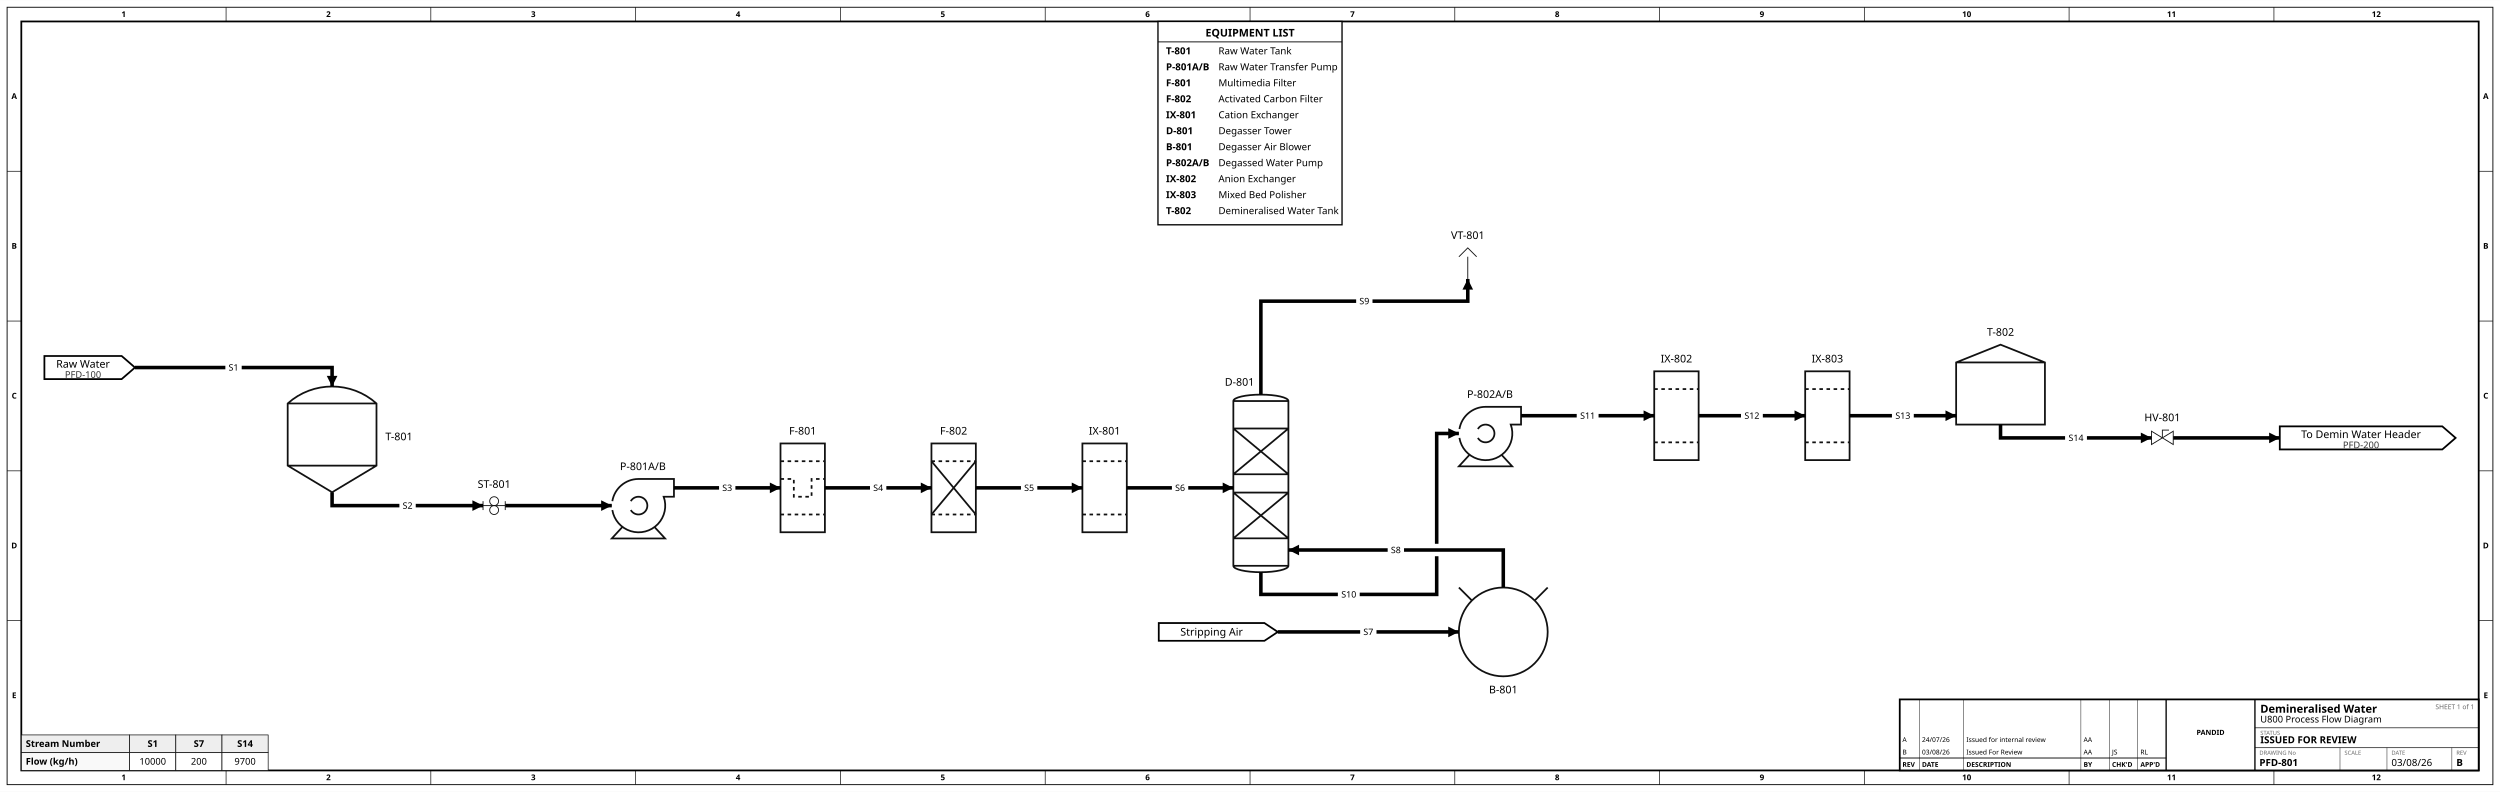
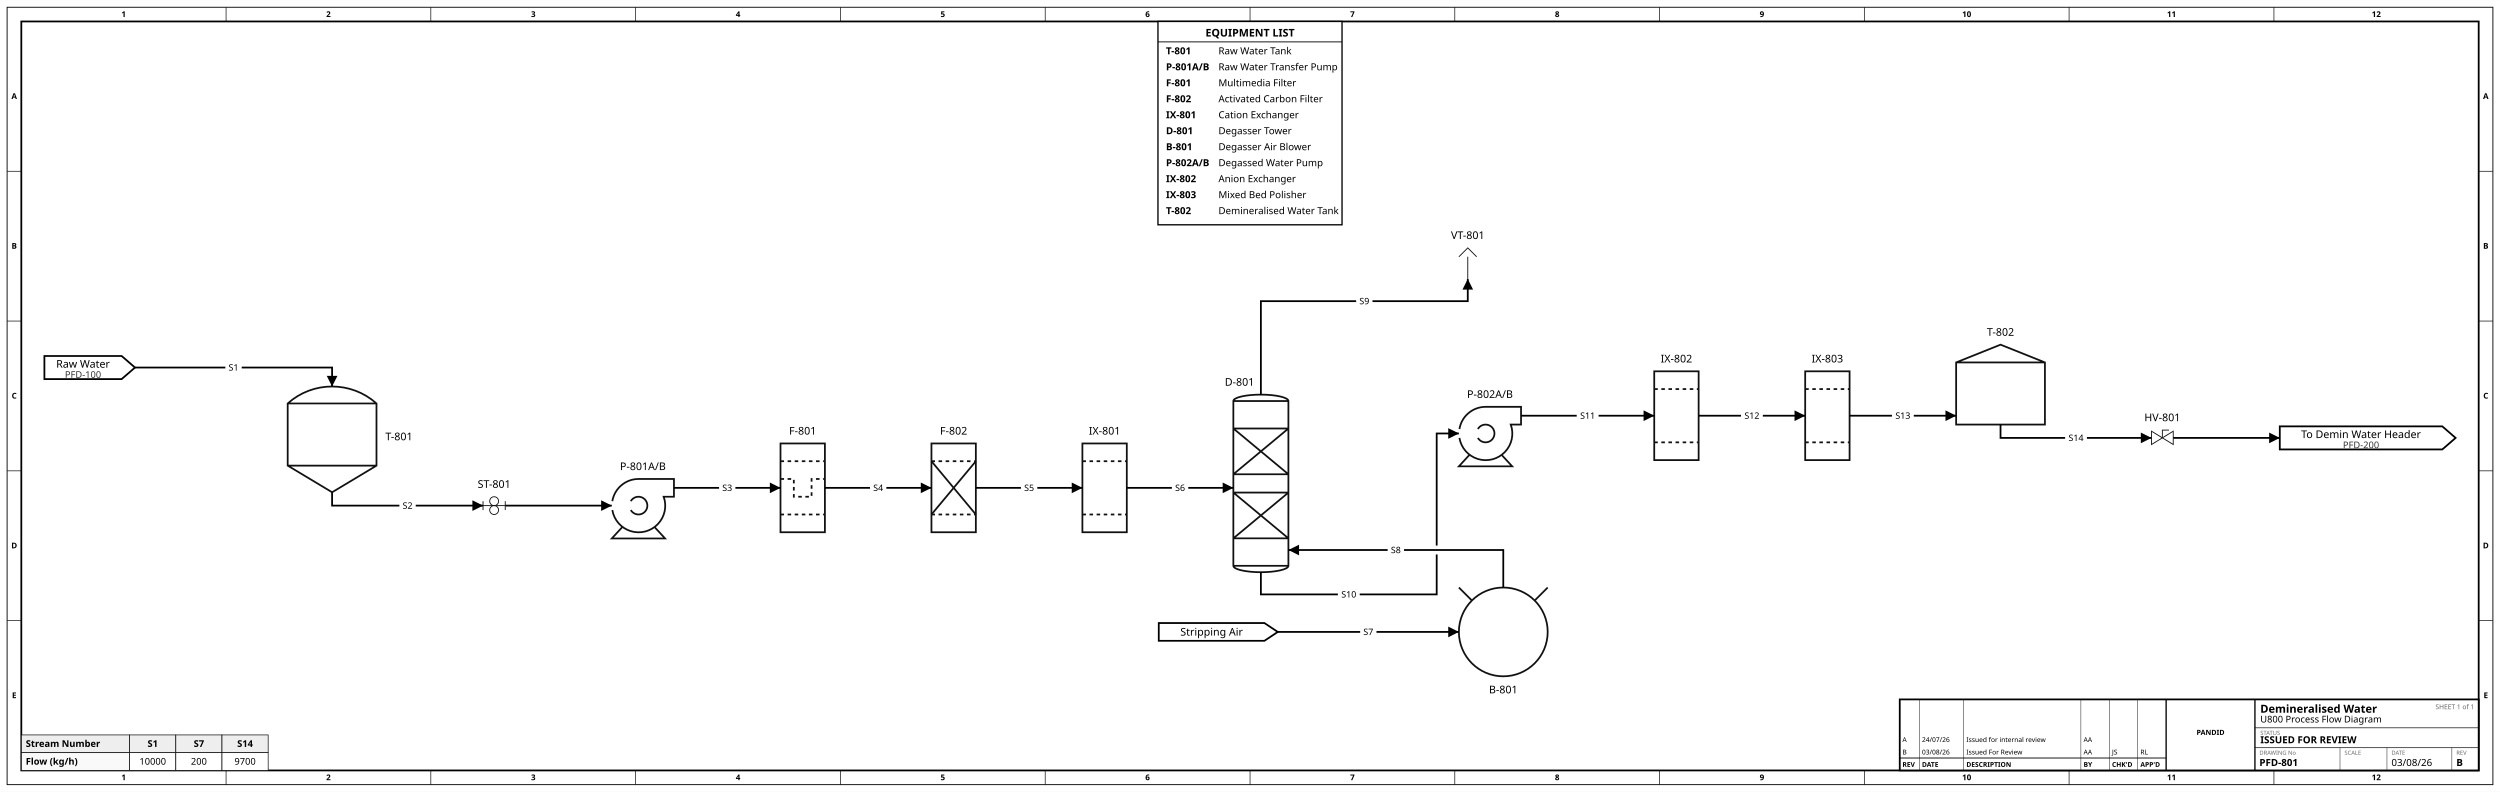
<svg xmlns="http://www.w3.org/2000/svg" width="2816" height="892" viewBox="-52.0 -221.5 2815.5 891.5">
  <rect x="-52.0" y="-221.5" width="2815.5" height="891.5" fill="white" />
  <rect x="-44.0" y="-213.5" width="2799.5" height="875.5" fill="none" stroke="black" stroke-width="1" />
  <rect x="-28.0" y="-197.5" width="2767.5" height="843.5" fill="none" stroke="black" stroke-width="2" />
  <text x="87.3" y="-202.5" font-family="sans-serif" font-size="9.0" text-anchor="middle" font-weight="bold" fill="black">1</text>
  <text x="87.3" y="657.0" font-family="sans-serif" font-size="9.0" text-anchor="middle" font-weight="bold" fill="black">1</text>
  <line x1="202.6" y1="-213.5" x2="202.6" y2="-197.5" stroke="black" stroke-width="0.75" />
  <line x1="202.6" y1="646.0" x2="202.6" y2="662.0" stroke="black" stroke-width="0.75" />
  <text x="317.9" y="-202.5" font-family="sans-serif" font-size="9.0" text-anchor="middle" font-weight="bold" fill="black">2</text>
  <text x="317.9" y="657.0" font-family="sans-serif" font-size="9.0" text-anchor="middle" font-weight="bold" fill="black">2</text>
  <line x1="433.2" y1="-213.5" x2="433.2" y2="-197.5" stroke="black" stroke-width="0.75" />
  <line x1="433.2" y1="646.0" x2="433.2" y2="662.0" stroke="black" stroke-width="0.75" />
  <text x="548.6" y="-202.5" font-family="sans-serif" font-size="9.0" text-anchor="middle" font-weight="bold" fill="black">3</text>
  <text x="548.6" y="657.0" font-family="sans-serif" font-size="9.0" text-anchor="middle" font-weight="bold" fill="black">3</text>
  <line x1="663.9" y1="-213.5" x2="663.9" y2="-197.5" stroke="black" stroke-width="0.75" />
  <line x1="663.9" y1="646.0" x2="663.9" y2="662.0" stroke="black" stroke-width="0.75" />
  <text x="779.2" y="-202.5" font-family="sans-serif" font-size="9.0" text-anchor="middle" font-weight="bold" fill="black">4</text>
  <text x="779.2" y="657.0" font-family="sans-serif" font-size="9.0" text-anchor="middle" font-weight="bold" fill="black">4</text>
  <line x1="894.5" y1="-213.5" x2="894.5" y2="-197.5" stroke="black" stroke-width="0.75" />
  <line x1="894.5" y1="646.0" x2="894.5" y2="662.0" stroke="black" stroke-width="0.75" />
  <text x="1009.8" y="-202.5" font-family="sans-serif" font-size="9.0" text-anchor="middle" font-weight="bold" fill="black">5</text>
  <text x="1009.8" y="657.0" font-family="sans-serif" font-size="9.0" text-anchor="middle" font-weight="bold" fill="black">5</text>
  <line x1="1125.1" y1="-213.5" x2="1125.1" y2="-197.5" stroke="black" stroke-width="0.75" />
  <line x1="1125.1" y1="646.0" x2="1125.1" y2="662.0" stroke="black" stroke-width="0.75" />
  <text x="1240.4" y="-202.5" font-family="sans-serif" font-size="9.0" text-anchor="middle" font-weight="bold" fill="black">6</text>
  <text x="1240.4" y="657.0" font-family="sans-serif" font-size="9.0" text-anchor="middle" font-weight="bold" fill="black">6</text>
  <line x1="1355.8" y1="-213.5" x2="1355.8" y2="-197.5" stroke="black" stroke-width="0.75" />
  <line x1="1355.8" y1="646.0" x2="1355.8" y2="662.0" stroke="black" stroke-width="0.75" />
  <text x="1471.1" y="-202.5" font-family="sans-serif" font-size="9.0" text-anchor="middle" font-weight="bold" fill="black">7</text>
  <text x="1471.1" y="657.0" font-family="sans-serif" font-size="9.0" text-anchor="middle" font-weight="bold" fill="black">7</text>
  <line x1="1586.4" y1="-213.5" x2="1586.4" y2="-197.5" stroke="black" stroke-width="0.75" />
  <line x1="1586.4" y1="646.0" x2="1586.4" y2="662.0" stroke="black" stroke-width="0.75" />
  <text x="1701.7" y="-202.5" font-family="sans-serif" font-size="9.0" text-anchor="middle" font-weight="bold" fill="black">8</text>
  <text x="1701.7" y="657.0" font-family="sans-serif" font-size="9.0" text-anchor="middle" font-weight="bold" fill="black">8</text>
  <line x1="1817.0" y1="-213.5" x2="1817.0" y2="-197.5" stroke="black" stroke-width="0.75" />
  <line x1="1817.0" y1="646.0" x2="1817.0" y2="662.0" stroke="black" stroke-width="0.75" />
  <text x="1932.3" y="-202.5" font-family="sans-serif" font-size="9.0" text-anchor="middle" font-weight="bold" fill="black">9</text>
  <text x="1932.3" y="657.0" font-family="sans-serif" font-size="9.0" text-anchor="middle" font-weight="bold" fill="black">9</text>
  <line x1="2047.6" y1="-213.5" x2="2047.6" y2="-197.5" stroke="black" stroke-width="0.75" />
  <line x1="2047.6" y1="646.0" x2="2047.6" y2="662.0" stroke="black" stroke-width="0.75" />
  <text x="2162.9" y="-202.5" font-family="sans-serif" font-size="9.0" text-anchor="middle" font-weight="bold" fill="black">10</text>
  <text x="2162.9" y="657.0" font-family="sans-serif" font-size="9.0" text-anchor="middle" font-weight="bold" fill="black">10</text>
  <line x1="2278.2" y1="-213.5" x2="2278.2" y2="-197.5" stroke="black" stroke-width="0.75" />
  <line x1="2278.2" y1="646.0" x2="2278.2" y2="662.0" stroke="black" stroke-width="0.75" />
  <text x="2393.6" y="-202.5" font-family="sans-serif" font-size="9.0" text-anchor="middle" font-weight="bold" fill="black">11</text>
  <text x="2393.6" y="657.0" font-family="sans-serif" font-size="9.0" text-anchor="middle" font-weight="bold" fill="black">11</text>
  <line x1="2508.9" y1="-213.5" x2="2508.9" y2="-197.5" stroke="black" stroke-width="0.75" />
  <line x1="2508.9" y1="646.0" x2="2508.9" y2="662.0" stroke="black" stroke-width="0.75" />
  <text x="2624.2" y="-202.5" font-family="sans-serif" font-size="9.0" text-anchor="middle" font-weight="bold" fill="black">12</text>
  <text x="2624.2" y="657.0" font-family="sans-serif" font-size="9.0" text-anchor="middle" font-weight="bold" fill="black">12</text>
  <text x="-36.0" y="-110.2" font-family="sans-serif" font-size="9.0" text-anchor="middle" font-weight="bold" fill="black">A</text>
  <text x="2747.5" y="-110.2" font-family="sans-serif" font-size="9.0" text-anchor="middle" font-weight="bold" fill="black">A</text>
  <line x1="-44.0" y1="-28.8" x2="-28.0" y2="-28.8" stroke="black" stroke-width="0.75" />
  <line x1="2739.5" y1="-28.8" x2="2755.5" y2="-28.8" stroke="black" stroke-width="0.75" />
  <text x="-36.0" y="58.5" font-family="sans-serif" font-size="9.0" text-anchor="middle" font-weight="bold" fill="black">B</text>
  <text x="2747.5" y="58.5" font-family="sans-serif" font-size="9.0" text-anchor="middle" font-weight="bold" fill="black">B</text>
  <line x1="-44.0" y1="139.9" x2="-28.0" y2="139.9" stroke="black" stroke-width="0.75" />
  <line x1="2739.5" y1="139.9" x2="2755.5" y2="139.9" stroke="black" stroke-width="0.75" />
  <text x="-36.0" y="227.2" font-family="sans-serif" font-size="9.0" text-anchor="middle" font-weight="bold" fill="black">C</text>
  <text x="2747.5" y="227.2" font-family="sans-serif" font-size="9.0" text-anchor="middle" font-weight="bold" fill="black">C</text>
  <line x1="-44.0" y1="308.6" x2="-28.0" y2="308.6" stroke="black" stroke-width="0.75" />
  <line x1="2739.5" y1="308.6" x2="2755.5" y2="308.6" stroke="black" stroke-width="0.75" />
  <text x="-36.0" y="395.9" font-family="sans-serif" font-size="9.0" text-anchor="middle" font-weight="bold" fill="black">D</text>
  <text x="2747.5" y="395.9" font-family="sans-serif" font-size="9.0" text-anchor="middle" font-weight="bold" fill="black">D</text>
  <line x1="-44.0" y1="477.3" x2="-28.0" y2="477.3" stroke="black" stroke-width="0.75" />
  <line x1="2739.5" y1="477.3" x2="2755.5" y2="477.3" stroke="black" stroke-width="0.75" />
  <text x="-36.0" y="564.6" font-family="sans-serif" font-size="9.0" text-anchor="middle" font-weight="bold" fill="black">E</text>
  <text x="2747.5" y="564.6" font-family="sans-serif" font-size="9.0" text-anchor="middle" font-weight="bold" fill="black">E</text>
  <rect x="1252.1" y="-197.5" width="207.3" height="229.0" fill="white" stroke="black" stroke-width="1.5" />
  <text x="1355.8" y="-180.5" font-family="sans-serif" font-size="12.0" text-anchor="middle" font-weight="bold" fill="black">EQUIPMENT LIST</text>
  <line x1="1252.1" y1="-174.5" x2="1459.4" y2="-174.5" stroke="black" stroke-width="1" />
  <text x="1261.1" y="-160.5" font-family="sans-serif" font-size="11.0" text-anchor="start" font-weight="bold" fill="black">T-801</text>
  <text x="1320.2" y="-160.5" font-family="sans-serif" font-size="11.0" text-anchor="start" fill="black">Raw Water Tank</text>
  <text x="1261.1" y="-142.5" font-family="sans-serif" font-size="11.0" text-anchor="start" font-weight="bold" fill="black">P-801A/B</text>
  <text x="1320.2" y="-142.5" font-family="sans-serif" font-size="11.0" text-anchor="start" fill="black">Raw Water Transfer Pump</text>
  <text x="1261.1" y="-124.5" font-family="sans-serif" font-size="11.0" text-anchor="start" font-weight="bold" fill="black">F-801</text>
  <text x="1320.2" y="-124.5" font-family="sans-serif" font-size="11.0" text-anchor="start" fill="black">Multimedia Filter</text>
  <text x="1261.1" y="-106.5" font-family="sans-serif" font-size="11.0" text-anchor="start" font-weight="bold" fill="black">F-802</text>
  <text x="1320.2" y="-106.5" font-family="sans-serif" font-size="11.0" text-anchor="start" fill="black">Activated Carbon Filter</text>
  <text x="1261.1" y="-88.5" font-family="sans-serif" font-size="11.0" text-anchor="start" font-weight="bold" fill="black">IX-801</text>
  <text x="1320.2" y="-88.5" font-family="sans-serif" font-size="11.0" text-anchor="start" fill="black">Cation Exchanger</text>
  <text x="1261.1" y="-70.5" font-family="sans-serif" font-size="11.0" text-anchor="start" font-weight="bold" fill="black">D-801</text>
  <text x="1320.2" y="-70.5" font-family="sans-serif" font-size="11.0" text-anchor="start" fill="black">Degasser Tower</text>
  <text x="1261.1" y="-52.5" font-family="sans-serif" font-size="11.0" text-anchor="start" font-weight="bold" fill="black">B-801</text>
  <text x="1320.2" y="-52.5" font-family="sans-serif" font-size="11.0" text-anchor="start" fill="black">Degasser Air Blower</text>
  <text x="1261.1" y="-34.5" font-family="sans-serif" font-size="11.0" text-anchor="start" font-weight="bold" fill="black">P-802A/B</text>
  <text x="1320.2" y="-34.5" font-family="sans-serif" font-size="11.0" text-anchor="start" fill="black">Degassed Water Pump</text>
  <text x="1261.1" y="-16.5" font-family="sans-serif" font-size="11.0" text-anchor="start" font-weight="bold" fill="black">IX-802</text>
  <text x="1320.2" y="-16.5" font-family="sans-serif" font-size="11.0" text-anchor="start" fill="black">Anion Exchanger</text>
  <text x="1261.1" y="1.5" font-family="sans-serif" font-size="11.0" text-anchor="start" font-weight="bold" fill="black">IX-803</text>
  <text x="1320.2" y="1.5" font-family="sans-serif" font-size="11.0" text-anchor="start" fill="black">Mixed Bed Polisher</text>
  <text x="1261.1" y="19.5" font-family="sans-serif" font-size="11.0" text-anchor="start" font-weight="bold" fill="black">T-802</text>
  <text x="1320.2" y="19.5" font-family="sans-serif" font-size="11.0" text-anchor="start" fill="black">Demineralised Water Tank</text>
  <g id="stream_table">
    <rect x="-28.0" y="606.0" width="122.0" height="20.0" fill="#eee" stroke="black" stroke-width="0.75" />
    <text x="-23.0" y="619.5" font-family="sans-serif" font-size="10.5" font-weight="bold" text-anchor="start">Stream Number</text>
    <rect x="94.0" y="606.0" width="52.0" height="20.0" fill="#eee" stroke="black" stroke-width="0.75" />
    <text x="120.0" y="619.5" font-family="sans-serif" font-size="10.5" font-weight="bold" text-anchor="middle">S1</text>
    <rect x="146.0" y="606.0" width="52.0" height="20.0" fill="#eee" stroke="black" stroke-width="0.75" />
    <text x="172.0" y="619.5" font-family="sans-serif" font-size="10.5" font-weight="bold" text-anchor="middle">S7</text>
    <rect x="198.0" y="606.0" width="52.0" height="20.0" fill="#eee" stroke="black" stroke-width="0.75" />
    <text x="224.0" y="619.5" font-family="sans-serif" font-size="10.5" font-weight="bold" text-anchor="middle">S14</text>
    <rect x="-28.0" y="626.0" width="122.0" height="20.0" fill="#f9f9f9" stroke="black" stroke-width="0.75" />
    <text x="-23.0" y="639.5" font-family="sans-serif" font-size="10.5" font-weight="bold" text-anchor="start">Flow (kg/h)</text>
    <rect x="94.0" y="626.0" width="52.0" height="20.0" fill="white" stroke="black" stroke-width="0.75" />
    <text x="120.0" y="639.5" font-family="sans-serif" font-size="10.5" text-anchor="middle">10000</text>
    <rect x="146.0" y="626.0" width="52.0" height="20.0" fill="white" stroke="black" stroke-width="0.75" />
    <text x="172.0" y="639.5" font-family="sans-serif" font-size="10.5" text-anchor="middle">200</text>
    <rect x="198.0" y="626.0" width="52.0" height="20.0" fill="white" stroke="black" stroke-width="0.75" />
    <text x="224.0" y="639.5" font-family="sans-serif" font-size="10.5" text-anchor="middle">9700</text>
  </g>
  <rect x="2087.5" y="566.0" width="652.0" height="80.0" fill="white" stroke="black" stroke-width="2" />
  <line x1="2387.5" y1="566.0" x2="2387.5" y2="646.0" stroke="black" stroke-width="1.5" />
  <line x1="2487.5" y1="566.0" x2="2487.5" y2="646.0" stroke="black" stroke-width="1.5" />
  <line x1="2087.5" y1="632.0" x2="2387.5" y2="632.0" stroke="black" stroke-width="1" />
  <line x1="2109.5" y1="566.0" x2="2109.5" y2="646.0" stroke="black" stroke-width="0.5" />
  <line x1="2159.5" y1="566.0" x2="2159.5" y2="646.0" stroke="black" stroke-width="0.5" />
  <line x1="2291.5" y1="566.0" x2="2291.5" y2="646.0" stroke="black" stroke-width="0.5" />
  <line x1="2323.5" y1="566.0" x2="2323.5" y2="646.0" stroke="black" stroke-width="0.5" />
  <line x1="2355.5" y1="566.0" x2="2355.5" y2="646.0" stroke="black" stroke-width="0.5" />
  <text x="2090.5" y="642.0" font-family="sans-serif" font-size="7.5" text-anchor="start" font-weight="bold" fill="black">REV</text>
  <text x="2112.5" y="642.0" font-family="sans-serif" font-size="7.5" text-anchor="start" font-weight="bold" fill="black">DATE</text>
  <text x="2162.5" y="642.0" font-family="sans-serif" font-size="7.5" text-anchor="start" font-weight="bold" fill="black">DESCRIPTION</text>
  <text x="2294.5" y="642.0" font-family="sans-serif" font-size="7.5" text-anchor="start" font-weight="bold" fill="black">BY</text>
  <text x="2326.5" y="642.0" font-family="sans-serif" font-size="7.5" text-anchor="start" font-weight="bold" fill="black">CHK'D</text>
  <text x="2358.5" y="642.0" font-family="sans-serif" font-size="7.5" text-anchor="start" font-weight="bold" fill="black">APP'D</text>
  <text x="2090.5" y="628.0" font-family="sans-serif" font-size="7.5" text-anchor="start" fill="black">B</text>
  <text x="2112.5" y="628.0" font-family="sans-serif" font-size="7.5" text-anchor="start" fill="black">03/08/26</text>
  <text x="2162.5" y="628.0" font-family="sans-serif" font-size="7.5" text-anchor="start" fill="black">Issued For Review</text>
  <text x="2294.5" y="628.0" font-family="sans-serif" font-size="7.5" text-anchor="start" fill="black">AA</text>
  <text x="2326.5" y="628.0" font-family="sans-serif" font-size="7.5" text-anchor="start" fill="black">JS</text>
  <text x="2358.5" y="628.0" font-family="sans-serif" font-size="7.5" text-anchor="start" fill="black">RL</text>
  <text x="2090.5" y="614.0" font-family="sans-serif" font-size="7.5" text-anchor="start" fill="black">A</text>
  <text x="2112.5" y="614.0" font-family="sans-serif" font-size="7.5" text-anchor="start" fill="black">24/07/26</text>
  <text x="2162.5" y="614.0" font-family="sans-serif" font-size="7.5" text-anchor="start" fill="black">Issued for internal review</text>
  <text x="2294.5" y="614.0" font-family="sans-serif" font-size="7.5" text-anchor="start" fill="black">AA</text>
  <text x="2326.5" y="614.0" font-family="sans-serif" font-size="7.5" text-anchor="start" fill="black" />
  <text x="2358.5" y="614.0" font-family="sans-serif" font-size="7.5" text-anchor="start" fill="black" />
  <text x="2437.5" y="606.0" font-family="sans-serif" font-size="8.0" text-anchor="middle" font-weight="bold" fill="black">PANDID</text>
  <line x1="2487.5" y1="598.0" x2="2739.5" y2="598.0" stroke="black" stroke-width="0.75" />
  <line x1="2487.5" y1="620.4" x2="2739.5" y2="620.4" stroke="black" stroke-width="0.75" />
  <text x="2493.5" y="581.0" font-family="sans-serif" font-size="12.5" text-anchor="start" font-weight="bold" fill="black">Demineralised Water</text>
  <text x="2493.5" y="592.0" font-family="sans-serif" font-size="10.5" text-anchor="start" fill="black">U800 Process Flow Diagram</text>
  <text x="2734.5" y="577.0" font-family="sans-serif" font-size="7.5" text-anchor="end" fill="#666">SHEET 1 of 1</text>
  <text x="2493.5" y="606.0" font-family="sans-serif" font-size="6.5" text-anchor="start" fill="#666">STATUS</text>
  <text x="2493.5" y="615.4" font-family="sans-serif" font-size="11.0" text-anchor="start" font-weight="bold" fill="black">ISSUED FOR REVIEW</text>
  <text x="2492.5" y="628.4" font-family="sans-serif" font-size="6.5" text-anchor="start" fill="#666">DRAWING No</text>
  <text x="2492.5" y="641.0" font-family="sans-serif" font-size="11.0" text-anchor="start" font-weight="bold" fill="black">PFD-801</text>
  <line x1="2583.3" y1="620.4" x2="2583.3" y2="646.0" stroke="black" stroke-width="0.5" />
  <text x="2588.3" y="628.4" font-family="sans-serif" font-size="6.5" text-anchor="start" fill="#666">SCALE</text>
  <line x1="2636.2" y1="620.4" x2="2636.2" y2="646.0" stroke="black" stroke-width="0.5" />
  <text x="2641.2" y="628.4" font-family="sans-serif" font-size="6.5" text-anchor="start" fill="#666">DATE</text>
  <text x="2641.2" y="641.0" font-family="sans-serif" font-size="11.0" text-anchor="start" fill="black">03/08/26</text>
  <line x1="2709.3" y1="620.4" x2="2709.3" y2="646.0" stroke="black" stroke-width="0.5" />
  <text x="2714.3" y="628.4" font-family="sans-serif" font-size="6.5" text-anchor="start" fill="#666">REV</text>
  <text x="2714.3" y="641.0" font-family="sans-serif" font-size="11.0" text-anchor="start" font-weight="bold" fill="black">B</text>
  <defs>
    <marker id="arrow_black" viewBox="0 0 10 10" refX="10" refY="5" markerWidth="12" markerHeight="12" markerUnits="userSpaceOnUse" orient="auto-start-reverse">
      <path d="M 0 0 L 10 5 L 0 10 z" fill="black" />
    </marker>
    <symbol id="sym_blower" viewBox="0 0 100.0 100.0" overflow="visible">
      <ellipse cx="50.0" cy="50.0" rx="50.0" ry="50.0" fill="white" stroke="#111" stroke-width="2.0" />
      <path d="M 0.0 0.0 L 14.5 14.5 M 100.0 0.0 L 85.5 14.5" fill="none" stroke="#111" stroke-width="2.0" />
    </symbol>
    <symbol id="sym_column_packed" viewBox="0 0 62.0 200.0" overflow="visible">
      <path d="M 62 7.216 L 62 192.784 A 31 7.216 0 0 1 31 200 A 31 7.216 0 0 1 0 192.784 L 0 7.216 A 31 7.216 0 0 1 31 0 A 31 7.216 0 0 1 62 7.216 Z M 0 7.216 L 62 7.216 M 0 192.784 L 62 192.784 M 0 89.691 L 62 89.691 M 0 110.309 L 62 110.309 M 0 38.144 L 62 38.144 M 0 161.856 L 62 161.856 M 62 38.144 L 0 89.691 M 62 89.691 L 0 38.144 M 62 110.309 L 0 161.856 M 62 161.856 L 0 110.309" fill="white" stroke="#111" stroke-width="2" />
    </symbol>
    <symbol id="sym_filter" viewBox="0 0 50.0 100.0" overflow="visible">
      <rect x="0.0" y="0.0" width="50.0" height="100.0" fill="white" stroke="#111" stroke-width="2.0" />
      <path d="M 0.0 20.0 L 50.0 20.0 M 0.0 80.0 L 50.0 80.0 M 0.0 40.0 L 15.0 40.0 L 15.0 60.0 L 35.0 60.0 L 35.0 40.0 L 50.0 40.0" fill="none" stroke="#111" stroke-width="2.0" stroke-dasharray="4 4" />
    </symbol>
    <symbol id="sym_filter_fixed_bed" viewBox="0 0 50.0 100.0" overflow="visible">
      <rect x="0.0" y="0.0" width="50.0" height="100.0" fill="white" stroke="#111" stroke-width="2.0" />
      <path d="M 0.0 20.0 L 50.0 80.0 M 50.0 20.0 L 0.0 80.0" fill="none" stroke="#111" stroke-width="2.0" />
      <path d="M 0.0 20.0 L 50.0 20.0 M 0.0 80.0 L 50.0 80.0" fill="none" stroke="#111" stroke-width="2.0" stroke-dasharray="4 4" />
    </symbol>
    <symbol id="sym_filter_ion_exchange" viewBox="0 0 50.0 100.0" overflow="visible">
      <rect x="0.0" y="0.0" width="50.0" height="100.0" fill="white" stroke="#111" stroke-width="2.0" />
      <path d="M 0.0 20.0 L 50.0 20.0 M 0.0 80.0 L 50.0 80.0" fill="none" stroke="#111" stroke-width="2.0" stroke-dasharray="4 4" />
    </symbol>
    <symbol id="sym_fitting_strainer_duplex" viewBox="0 0 25.0 20.0" overflow="visible">
      <g transform="scale(0.5)">
        <ellipse cx="25.0" cy="30.0" rx="10.0" ry="10.0" fill="white" stroke="#111" stroke-width="2" />
        <ellipse cx="25.0" cy="10.0" rx="10.0" ry="10.0" fill="white" stroke="#111" stroke-width="2" />
        <path d="M 0.0 20.0 L 50.0 20.0 M 50.0 10.0 L 50.0 30.0 M 0.0 10.0 L 0.0 30.0" fill="none" stroke="#111" stroke-width="2" />
      </g>
    </symbol>
    <symbol id="sym_pump" viewBox="0 0 70.0 67.0" overflow="visible">
      <path d="M 12.0 54.0 L 0.0 67.0 L 60.0 67.0 L 48.0 54.0" fill="white" stroke="#111" stroke-width="2.0" />
      <path d="M 0.6 25.0 A 30.0 30.0 0.0 0 1 30.0 0.0 L 70.0 0.0 L 70.0 20.0 L 58.45 20.0 A 30.0 30.0 0.0 0 1 51.859 50.83 A 30.0 30.0 0.0 0 1 21.341 58.742 A 30.0 30.0 0.0 0 1 0.6 35.0" fill="white" stroke="#111" stroke-width="2.0" />
      <path d="M 21.4 25.0 A 10.0 10.0 0.0 1 1 21.4 35.0" fill="none" stroke="#111" stroke-width="2.0" />
    </symbol>
    <symbol id="sym_tank_conical" viewBox="0 0 100.0 90.0" overflow="visible">
      <path d="M 0.0 20.0 L 0.0 90.0 L 100.0 90.0 L 100.0 20.0 L 50.0 0.0 Z M 0.0 20.0 L 100.0 20.0" fill="white" stroke="#111" stroke-width="2.0" />
    </symbol>
    <symbol id="sym_tank_dished_roof_conical_bottom" viewBox="0 0 100.0 125.5" overflow="visible">
      <path d="M 0.0 95.46 L 0.0 25.46 A 75.0 75.0 0.0 0 1 100.0 25.46 L 100.0 95.46 L 50.0 125.46 Z M 0.0 25.46 L 100.0 25.46 M 0.0 95.46 L 100.0 95.46" fill="white" stroke="#111" stroke-width="2.0" />
    </symbol>
    <symbol id="sym_valve_manual" viewBox="0 0 24.5 16.2" overflow="visible">
      <g transform="scale(0.25)">
        <path d="M 0.0 65.0 L 0.0 5.0 L 98.0 65.0 L 98.0 5.0 Z" fill="white" stroke="#111" stroke-width="4" />
        <path d="M 49.0 35.0 L 49.0 0.0 L 79.0 0.0" fill="none" stroke="#111" stroke-width="4" />
      </g>
    </symbol>
    <symbol id="sym_vent" viewBox="0 0 20.0 35.0" overflow="visible">
      <g transform="scale(0.25)">
        <path d="M 40.0 40.0 L 40.0 140.0 M 0.0 40.0 L 40.0 0.0 L 80.0 40.0" fill="none" stroke="#111" stroke-width="4" />
      </g>
    </symbol>
  </defs>
  <g id="units">
    <polygon points="-2.0,179.25 85.0,179.25 100.0,192.25 85.0,205.25 -2.0,205.25" fill="transparent" stroke="black" stroke-width="2" />
    <text x="41.5" y="188.25" font-family="sans-serif" font-size="12" text-anchor="middle" dominant-baseline="middle">Raw Water</text>
    <text x="41.5" y="200.25" font-family="sans-serif" font-size="10.5" text-anchor="middle" dominant-baseline="middle" fill="#333">PFD-100</text>
    <use href="#sym_tank_dished_roof_conical_bottom" x="272" y="207.25" width="100.0" height="125.5" />
    <use href="#sym_fitting_strainer_duplex" x="492" y="337.75" width="25.0" height="20.0" />
    <use href="#sym_pump" x="637" y="317.75" width="70.0" height="67.0" />
    <use href="#sym_filter" x="827" y="277.75" width="50.0" height="100.0" />
    <use href="#sym_filter_fixed_bed" x="997" y="277.75" width="50.0" height="100.0" />
    <use href="#sym_filter_ion_exchange" x="1167" y="277.75" width="50.0" height="100.0" />
    <use href="#sym_column_packed" x="1337" y="222.75" width="62.0" height="200.0" />
    <polygon points="1253.0,480.0 1372.0,480.0 1387.0,490.0 1372.0,500.0 1253.0,500.0" fill="transparent" stroke="black" stroke-width="2" />
    <text x="1312.5" y="490.0" font-family="sans-serif" font-size="12" text-anchor="middle" dominant-baseline="middle">Stripping Air</text>
    <use href="#sym_blower" x="1591" y="440" width="100.0" height="100.0" />
    <use href="#sym_vent" x="1591" y="57.5" width="20.0" height="35.0" />
    <use href="#sym_pump" x="1591" y="236.5" width="70.0" height="67.0" />
    <use href="#sym_filter_ion_exchange" x="1811" y="196.5" width="50.0" height="100.0" />
    <use href="#sym_filter_ion_exchange" x="1981" y="196.5" width="50.0" height="100.0" />
    <use href="#sym_tank_conical" x="2151" y="166.5" width="100.0" height="90.0" />
    <use href="#sym_valve_manual" x="2371" y="262.7" width="24.5" height="16.2" />
    <polygon points="2515.5,258.5 2698.5,258.5 2713.5,271.5 2698.5,284.5 2515.5,284.5" fill="transparent" stroke="black" stroke-width="2" />
    <text x="2607.0" y="267.5" font-family="sans-serif" font-size="12" text-anchor="middle" dominant-baseline="middle">To Demin Water Header</text>
    <text x="2607.0" y="279.5" font-family="sans-serif" font-size="10.5" text-anchor="middle" dominant-baseline="middle" fill="#333">PFD-200</text>
  </g>
  <g id="streams">
-     <path d="M 100.0,192.25 L 322.0,192.25 L 322.0,213.65" fill="none" stroke="black" stroke-width="4" marker-end="url(#arrow_black)" />
-     <path d="M 322.0,332.75 L 322.0,347.75 L 492.0,347.75" fill="none" stroke="black" stroke-width="4" marker-end="url(#arrow_black)" />
-     <path d="M 517.0,347.75 L 637.0,347.75" fill="none" stroke="black" stroke-width="4" marker-end="url(#arrow_black)" />
-     <path d="M 707.0,327.75 L 827.0,327.75" fill="none" stroke="black" stroke-width="4" marker-end="url(#arrow_black)" />
-     <path d="M 877.0,327.75 L 997.0,327.75" fill="none" stroke="black" stroke-width="4" marker-end="url(#arrow_black)" />
-     <path d="M 1047.0,327.75 L 1167.0,327.75" fill="none" stroke="black" stroke-width="4" marker-end="url(#arrow_black)" />
-     <path d="M 1217.0,327.75 L 1337.0,327.75" fill="none" stroke="black" stroke-width="4" marker-end="url(#arrow_black)" />
-     <path d="M 1387.0,490.0 L 1591.0,490.0" fill="none" stroke="black" stroke-width="4" marker-end="url(#arrow_black)" />
-     <path d="M 1641.0,440.0 L 1641.0,397.75 L 1399.0,397.75" fill="none" stroke="black" stroke-width="4" marker-end="url(#arrow_black)" />
-     <path d="M 1368.0,222.75 L 1368.0,117.5 L 1601.0,117.5 L 1601.0,92.5" fill="none" stroke="black" stroke-width="4" marker-end="url(#arrow_black)" />
-     <path d="M 1368.0,422.75 L 1368.0,447.75 L 1566.0,447.75 L 1566.0,404.75 M 1566.0,390.75 L 1566.0,266.5 L 1591.0,266.5" fill="none" stroke="black" stroke-width="4" marker-end="url(#arrow_black)" />
-     <path d="M 1661.0,246.5 L 1811.0,246.5" fill="none" stroke="black" stroke-width="4" marker-end="url(#arrow_black)" />
-     <path d="M 1861.0,246.5 L 1981.0,246.5" fill="none" stroke="black" stroke-width="4" marker-end="url(#arrow_black)" />
-     <path d="M 2031.0,246.5 L 2151.0,246.5" fill="none" stroke="black" stroke-width="4" marker-end="url(#arrow_black)" />
-     <path d="M 2201.0,256.5 L 2201.0,271.5 L 2371.0,271.5" fill="none" stroke="black" stroke-width="4" marker-end="url(#arrow_black)" />
-     <path d="M 2395.5,271.5 L 2515.5,271.5" fill="none" stroke="black" stroke-width="4" marker-end="url(#arrow_black)" />
+     <path d="M 100.0,192.25 L 322.0,192.25 L 322.0,213.65" fill="none" stroke="black" stroke-width="2" marker-end="url(#arrow_black)" />
+     <path d="M 322.0,332.75 L 322.0,347.75 L 492.0,347.75" fill="none" stroke="black" stroke-width="2" marker-end="url(#arrow_black)" />
+     <path d="M 517.0,347.75 L 637.0,347.75" fill="none" stroke="black" stroke-width="2" marker-end="url(#arrow_black)" />
+     <path d="M 707.0,327.75 L 827.0,327.75" fill="none" stroke="black" stroke-width="2" marker-end="url(#arrow_black)" />
+     <path d="M 877.0,327.75 L 997.0,327.75" fill="none" stroke="black" stroke-width="2" marker-end="url(#arrow_black)" />
+     <path d="M 1047.0,327.75 L 1167.0,327.75" fill="none" stroke="black" stroke-width="2" marker-end="url(#arrow_black)" />
+     <path d="M 1217.0,327.75 L 1337.0,327.75" fill="none" stroke="black" stroke-width="2" marker-end="url(#arrow_black)" />
+     <path d="M 1387.0,490.0 L 1591.0,490.0" fill="none" stroke="black" stroke-width="2" marker-end="url(#arrow_black)" />
+     <path d="M 1641.0,440.0 L 1641.0,397.75 L 1399.0,397.75" fill="none" stroke="black" stroke-width="2" marker-end="url(#arrow_black)" />
+     <path d="M 1368.0,222.75 L 1368.0,117.5 L 1601.0,117.5 L 1601.0,92.5" fill="none" stroke="black" stroke-width="2" marker-end="url(#arrow_black)" />
+     <path d="M 1368.0,422.75 L 1368.0,447.75 L 1566.0,447.75 L 1566.0,402.75 M 1566.0,392.75 L 1566.0,266.5 L 1591.0,266.5" fill="none" stroke="black" stroke-width="2" marker-end="url(#arrow_black)" />
+     <path d="M 1661.0,246.5 L 1811.0,246.5" fill="none" stroke="black" stroke-width="2" marker-end="url(#arrow_black)" />
+     <path d="M 1861.0,246.5 L 1981.0,246.5" fill="none" stroke="black" stroke-width="2" marker-end="url(#arrow_black)" />
+     <path d="M 2031.0,246.5 L 2151.0,246.5" fill="none" stroke="black" stroke-width="2" marker-end="url(#arrow_black)" />
+     <path d="M 2201.0,256.5 L 2201.0,271.5 L 2371.0,271.5" fill="none" stroke="black" stroke-width="2" marker-end="url(#arrow_black)" />
+     <path d="M 2395.5,271.5 L 2515.5,271.5" fill="none" stroke="black" stroke-width="2" marker-end="url(#arrow_black)" />
    <rect x="201.8" y="185.8" width="18.4" height="13.0" fill="white" />
    <text x="211.0" y="192.2" font-family="sans-serif" font-size="10" text-anchor="middle" dominant-baseline="middle" fill="black">S1</text>
    <rect x="397.8" y="341.2" width="18.4" height="13.0" fill="white" />
    <text x="407.0" y="347.8" font-family="sans-serif" font-size="10" text-anchor="middle" dominant-baseline="middle" fill="black">S2</text>
    <rect x="757.8" y="321.2" width="18.4" height="13.0" fill="white" />
    <text x="767.0" y="327.8" font-family="sans-serif" font-size="10" text-anchor="middle" dominant-baseline="middle" fill="black">S3</text>
    <rect x="927.8" y="321.2" width="18.4" height="13.0" fill="white" />
    <text x="937.0" y="327.8" font-family="sans-serif" font-size="10" text-anchor="middle" dominant-baseline="middle" fill="black">S4</text>
    <rect x="1097.8" y="321.2" width="18.4" height="13.0" fill="white" />
    <text x="1107.0" y="327.8" font-family="sans-serif" font-size="10" text-anchor="middle" dominant-baseline="middle" fill="black">S5</text>
    <rect x="1267.8" y="321.2" width="18.4" height="13.0" fill="white" />
    <text x="1277.0" y="327.8" font-family="sans-serif" font-size="10" text-anchor="middle" dominant-baseline="middle" fill="black">S6</text>
    <rect x="1479.8" y="483.5" width="18.4" height="13.0" fill="white" />
    <text x="1489.0" y="490.0" font-family="sans-serif" font-size="10" text-anchor="middle" dominant-baseline="middle" fill="black">S7</text>
    <rect x="1510.8" y="391.2" width="18.4" height="13.0" fill="white" />
    <text x="1520.0" y="397.8" font-family="sans-serif" font-size="10" text-anchor="middle" dominant-baseline="middle" fill="black">S8</text>
    <rect x="1475.3" y="111.0" width="18.4" height="13.0" fill="white" />
    <text x="1484.5" y="117.5" font-family="sans-serif" font-size="10" text-anchor="middle" dominant-baseline="middle" fill="black">S9</text>
    <rect x="1454.7" y="441.2" width="24.6" height="13.0" fill="white" />
    <text x="1467.0" y="447.8" font-family="sans-serif" font-size="10" text-anchor="middle" dominant-baseline="middle" fill="black">S10</text>
    <rect x="1723.7" y="240.0" width="24.6" height="13.0" fill="white" />
    <text x="1736.0" y="246.5" font-family="sans-serif" font-size="10" text-anchor="middle" dominant-baseline="middle" fill="black">S11</text>
    <rect x="1908.7" y="240.0" width="24.6" height="13.0" fill="white" />
    <text x="1921.0" y="246.5" font-family="sans-serif" font-size="10" text-anchor="middle" dominant-baseline="middle" fill="black">S12</text>
    <rect x="2078.7" y="240.0" width="24.6" height="13.0" fill="white" />
    <text x="2091.0" y="246.5" font-family="sans-serif" font-size="10" text-anchor="middle" dominant-baseline="middle" fill="black">S13</text>
    <rect x="2273.7" y="265.0" width="24.6" height="13.0" fill="white" />
    <text x="2286.0" y="271.5" font-family="sans-serif" font-size="10" text-anchor="middle" dominant-baseline="middle" fill="black">S14</text>
  </g>
  <g id="unit_labels">
    <rect x="382.0" y="262.5" width="41.0" height="15.0" fill="white" />
    <text x="382.0" y="270.0" font-family="sans-serif" font-size="12" text-anchor="start" dominant-baseline="middle">T-801</text>
    <rect x="480.7" y="315.8" width="47.6" height="15.0" fill="white" />
    <text x="504.5" y="327.75" font-family="sans-serif" font-size="12" text-anchor="middle" dominant-baseline="baseline">ST-801</text>
    <rect x="641.6" y="295.8" width="60.8" height="15.0" fill="white" />
    <text x="672.0" y="307.75" font-family="sans-serif" font-size="12" text-anchor="middle" dominant-baseline="baseline">P-801A/B</text>
    <rect x="831.5" y="255.8" width="41.0" height="15.0" fill="white" />
    <text x="852.0" y="267.75" font-family="sans-serif" font-size="12" text-anchor="middle" dominant-baseline="baseline">F-801</text>
    <rect x="1001.5" y="255.8" width="41.0" height="15.0" fill="white" />
    <text x="1022.0" y="267.75" font-family="sans-serif" font-size="12" text-anchor="middle" dominant-baseline="baseline">F-802</text>
    <rect x="1168.2" y="255.8" width="47.6" height="15.0" fill="white" />
    <text x="1192.0" y="267.75" font-family="sans-serif" font-size="12" text-anchor="middle" dominant-baseline="baseline">IX-801</text>
    <rect x="1323.5" y="200.8" width="41.0" height="15.0" fill="white" />
    <text x="1344.0" y="212.75" font-family="sans-serif" font-size="12" text-anchor="middle" dominant-baseline="baseline">D-801</text>
    <rect x="1620.5" y="547.5" width="41.0" height="15.0" fill="white" />
    <text x="1641.0" y="555.0" font-family="sans-serif" font-size="12" text-anchor="middle" dominant-baseline="middle">B-801</text>
    <rect x="1577.2" y="35.5" width="47.6" height="15.0" fill="white" />
    <text x="1601.0" y="47.5" font-family="sans-serif" font-size="12" text-anchor="middle" dominant-baseline="baseline">VT-801</text>
    <rect x="1595.6" y="214.5" width="60.8" height="15.0" fill="white" />
    <text x="1626.0" y="226.5" font-family="sans-serif" font-size="12" text-anchor="middle" dominant-baseline="baseline">P-802A/B</text>
    <rect x="1812.2" y="174.5" width="47.6" height="15.0" fill="white" />
    <text x="1836.0" y="186.5" font-family="sans-serif" font-size="12" text-anchor="middle" dominant-baseline="baseline">IX-802</text>
    <rect x="1982.2" y="174.5" width="47.6" height="15.0" fill="white" />
    <text x="2006.0" y="186.5" font-family="sans-serif" font-size="12" text-anchor="middle" dominant-baseline="baseline">IX-803</text>
    <rect x="2180.5" y="144.5" width="41.0" height="15.0" fill="white" />
    <text x="2201.0" y="156.5" font-family="sans-serif" font-size="12" text-anchor="middle" dominant-baseline="baseline">T-802</text>
    <rect x="2359.4" y="240.7" width="47.6" height="15.0" fill="white" />
    <text x="2383.25" y="252.7" font-family="sans-serif" font-size="12" text-anchor="middle" dominant-baseline="baseline">HV-801</text>
  </g>
</svg>
